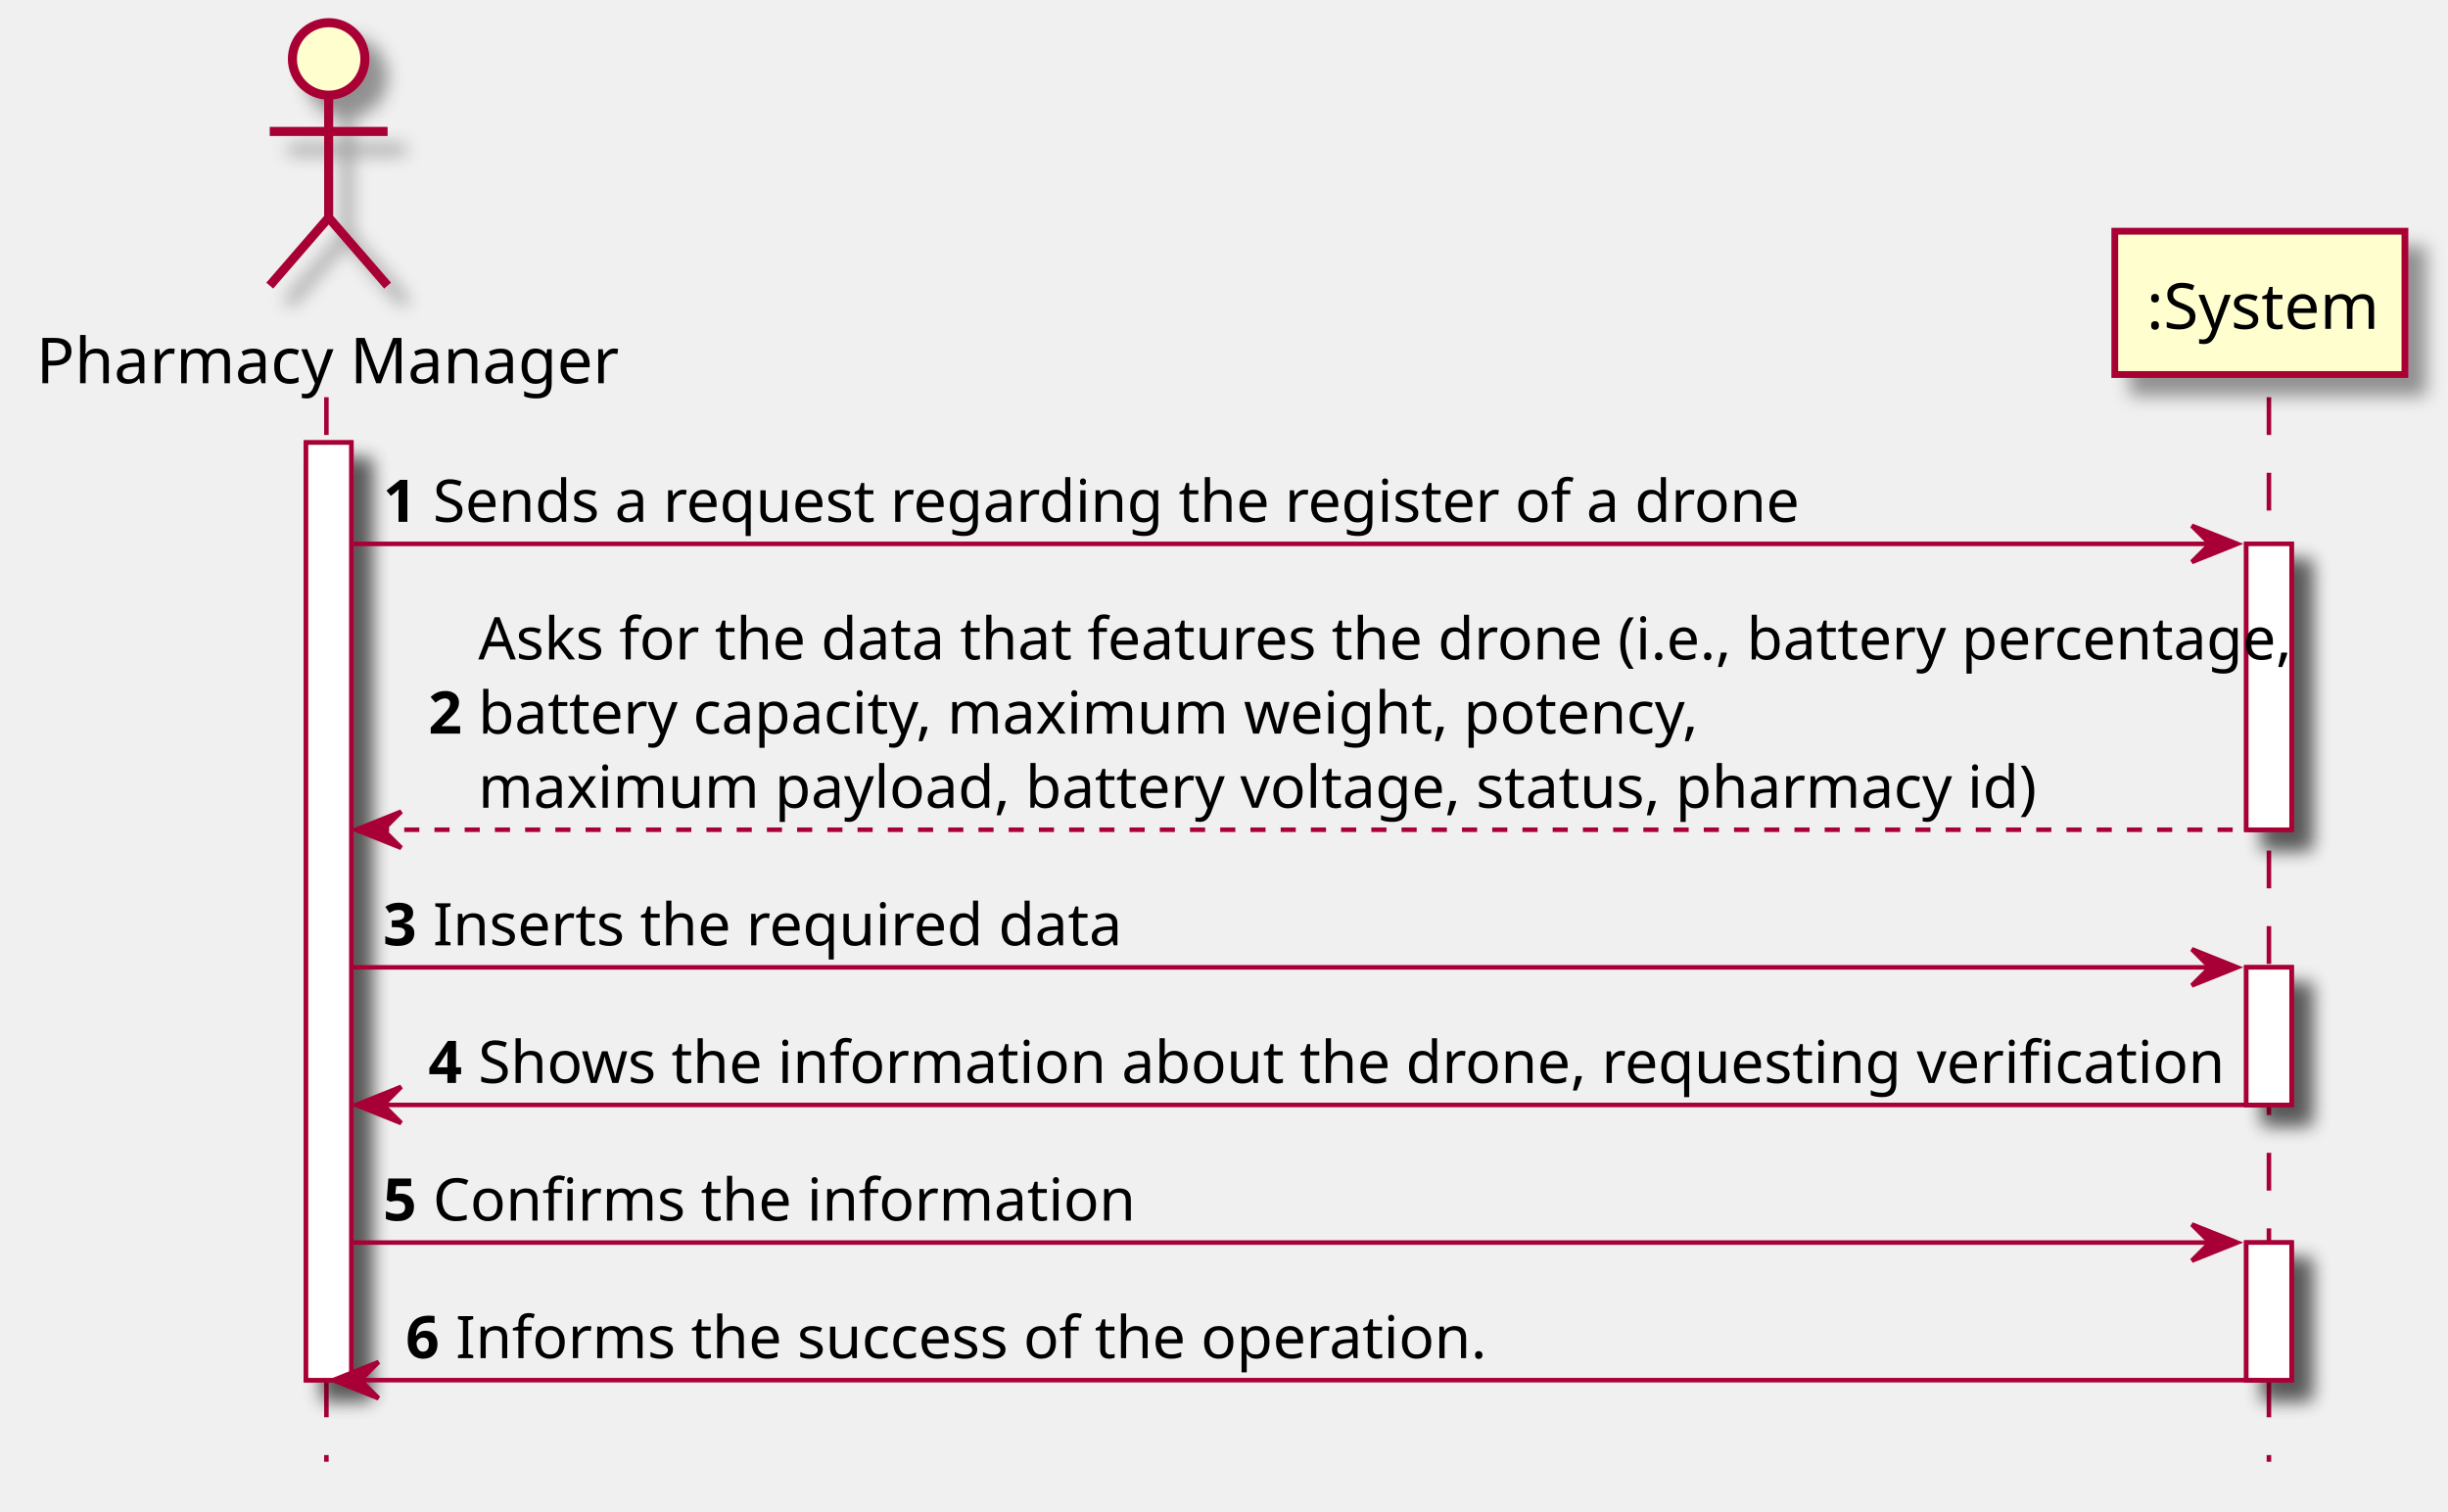
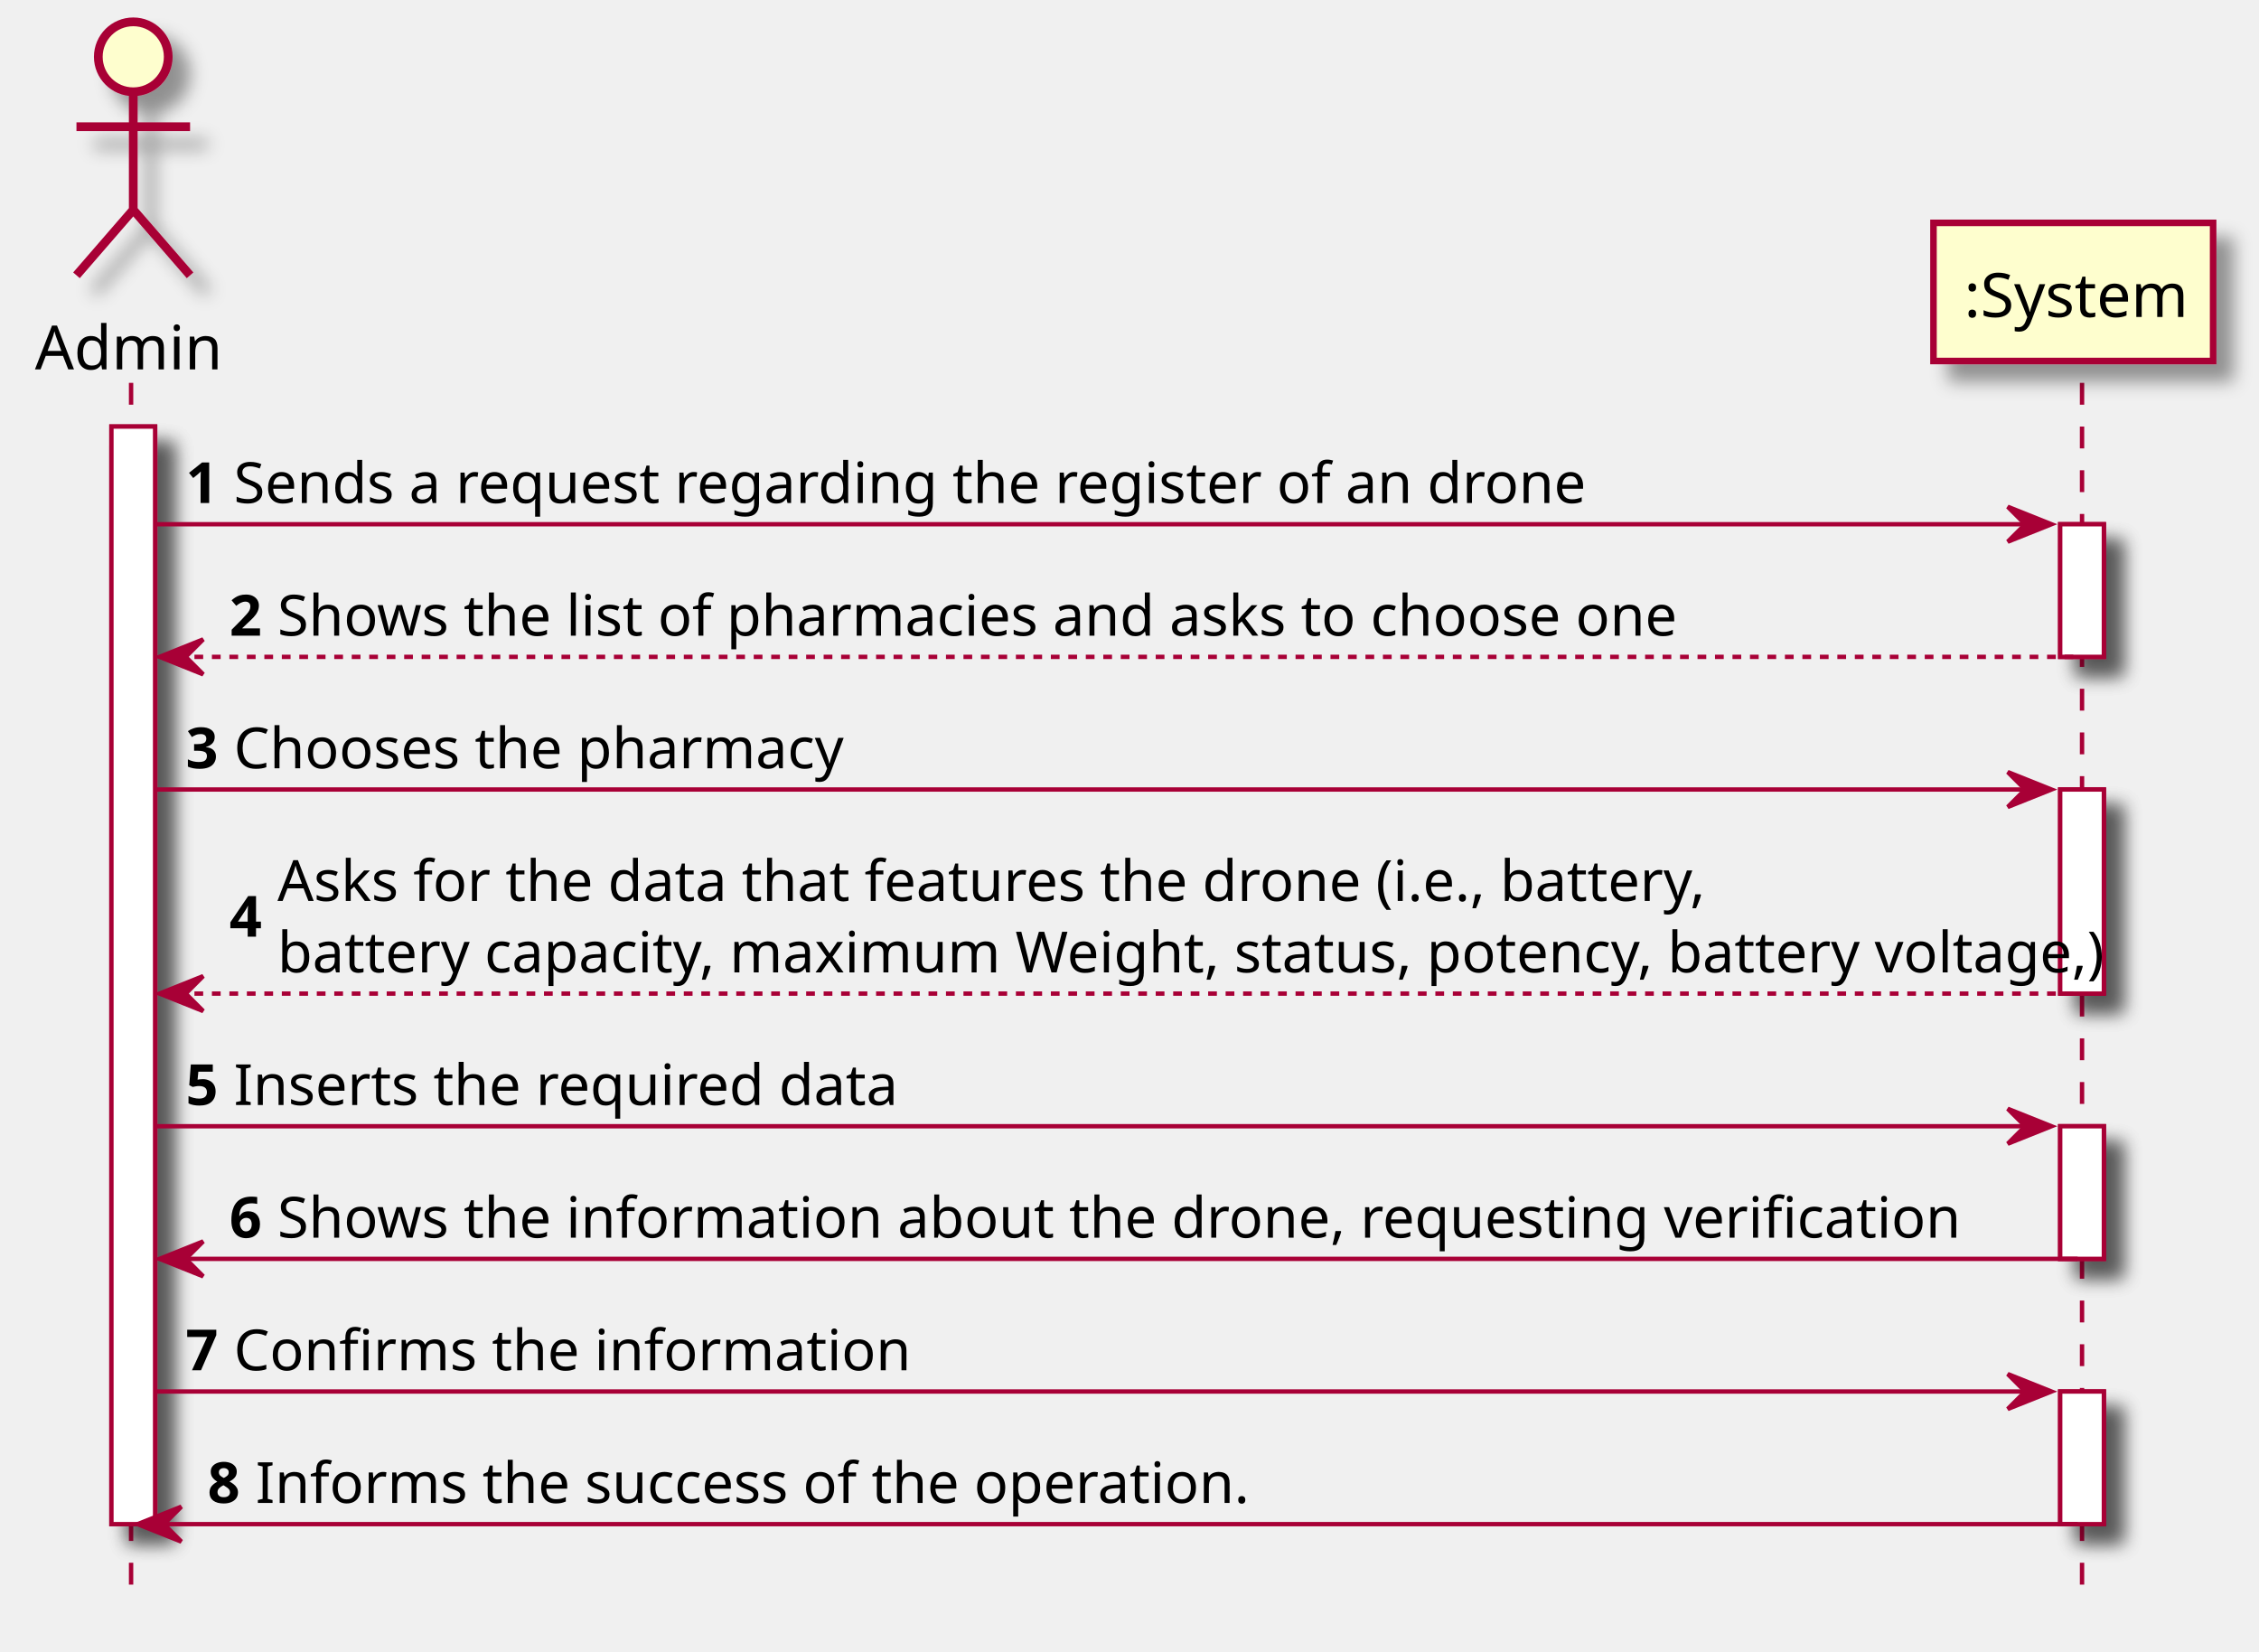
- <svg xmlns="http://www.w3.org/2000/svg" contentScriptType="application/ecmascript" contentStyleType="text/css" height="200.4px" preserveAspectRatio="none" style="width:324px;height:200px;" version="1.1" viewBox="0 0 324 200" width="324.6px" zoomAndPan="magnify">
+ <svg xmlns="http://www.w3.org/2000/svg" contentScriptType="application/ecmascript" contentStyleType="text/css" height="378px" preserveAspectRatio="none" style="width:517px;height:378px;" version="1.1" viewBox="0 0 517 378" width="517px" zoomAndPan="magnify">
  <defs>
-     <filter height="300%" id="ffnuld2ts74ba" width="300%" x="-1" y="-1">
-       <feGaussianBlur result="blurOut" stdDeviation="1.2" />
+     <filter height="300%" id="f1wxj95cuoy4kh" width="300%" x="-1" y="-1">
+       <feGaussianBlur result="blurOut" stdDeviation="2.0" />
      <feColorMatrix in="blurOut" result="blurOut2" type="matrix" values="0 0 0 0 0 0 0 0 0 0 0 0 0 0 0 0 0 0 .4 0" />
-       <feOffset dx="2.4" dy="2.4" in="blurOut2" result="blurOut3" />
+       <feOffset dx="4.0" dy="4.0" in="blurOut2" result="blurOut3" />
      <feBlend in="SourceGraphic" in2="blurOut3" mode="normal" />
    </filter>
  </defs>
  <g>
-     <rect fill="#FFFFFF" filter="url(#ffnuld2ts74ba)" height="124.088" style="stroke: #A80036; stroke-width: 0.6;" width="6" x="40.5" y="58.566" />
-     <rect fill="#FFFFFF" filter="url(#ffnuld2ts74ba)" height="37.833" style="stroke: #A80036; stroke-width: 0.6;" width="6" x="297.3" y="71.977" />
-     <rect fill="#FFFFFF" filter="url(#ffnuld2ts74ba)" height="18.211" style="stroke: #A80036; stroke-width: 0.6;" width="6" x="297.3" y="128.02" />
-     <rect fill="#FFFFFF" filter="url(#ffnuld2ts74ba)" height="18.211" style="stroke: #A80036; stroke-width: 0.6;" width="6" x="297.3" y="164.442" />
-     <line style="stroke: #A80036; stroke-width: 0.6; stroke-dasharray: 5.0,5.0;" x1="43.2" x2="43.2" y1="52.566" y2="193.453" />
-     <line style="stroke: #A80036; stroke-width: 0.6; stroke-dasharray: 5.0,5.0;" x1="300.3" x2="300.3" y1="52.566" y2="193.453" />
-     <text fill="#000000" font-family="sans-serif" font-size="8.4" lengthAdjust="spacingAndGlyphs" textLength="73.8" x="4.8" y="50.72">Pharmacy Manager</text>
-     <ellipse cx="43.5" cy="7.8" fill="#FEFECE" filter="url(#ffnuld2ts74ba)" rx="4.8" ry="4.8" style="stroke: #A80036; stroke-width: 1.2;" />
-     <path d="M43.5,12.6 L43.5,28.8 M35.7,17.4 L51.3,17.4 M43.5,28.8 L35.7,37.8 M43.5,28.8 L51.3,37.8 " fill="none" filter="url(#ffnuld2ts74ba)" style="stroke: #A80036; stroke-width: 1.2;" />
-     <rect fill="#FEFECE" filter="url(#ffnuld2ts74ba)" height="18.966" style="stroke: #A80036; stroke-width: 0.9;" width="38.4" x="279.9" y="30.6" />
-     <text fill="#000000" font-family="sans-serif" font-size="8.4" lengthAdjust="spacingAndGlyphs" textLength="30" x="284.1" y="43.52">:System</text>
-     <rect fill="#FFFFFF" filter="url(#ffnuld2ts74ba)" height="124.088" style="stroke: #A80036; stroke-width: 0.6;" width="6" x="40.5" y="58.566" />
-     <rect fill="#FFFFFF" filter="url(#ffnuld2ts74ba)" height="37.833" style="stroke: #A80036; stroke-width: 0.6;" width="6" x="297.3" y="71.977" />
-     <rect fill="#FFFFFF" filter="url(#ffnuld2ts74ba)" height="18.211" style="stroke: #A80036; stroke-width: 0.6;" width="6" x="297.3" y="128.02" />
-     <rect fill="#FFFFFF" filter="url(#ffnuld2ts74ba)" height="18.211" style="stroke: #A80036; stroke-width: 0.6;" width="6" x="297.3" y="164.442" />
-     <polygon fill="#A80036" points="290.1,69.577,296.1,71.977,290.1,74.377,292.5,71.977" style="stroke: #A80036; stroke-width: 0.6;" />
-     <line style="stroke: #A80036; stroke-width: 0.6;" x1="46.5" x2="293.7" y1="71.977" y2="71.977" />
-     <text fill="#000000" font-family="sans-serif" font-size="7.8" font-weight="bold" lengthAdjust="spacingAndGlyphs" textLength="4.2" x="50.7" y="69.063">1</text>
-     <text fill="#000000" font-family="sans-serif" font-size="7.8" lengthAdjust="spacingAndGlyphs" textLength="169.2" x="57.3" y="69.063">Sends a request regarding the register of a drone</text>
-     <polygon fill="#A80036" points="53.1,107.409,47.1,109.809,53.1,112.209,50.7,109.809" style="stroke: #A80036; stroke-width: 0.6;" />
-     <line style="stroke: #A80036; stroke-width: 0.6; stroke-dasharray: 2.0,2.0;" x1="49.5" x2="299.7" y1="109.809" y2="109.809" />
-     <text fill="#000000" font-family="sans-serif" font-size="7.8" font-weight="bold" lengthAdjust="spacingAndGlyphs" textLength="4.2" x="56.7" y="97.085">2</text>
-     <text fill="#000000" font-family="sans-serif" font-size="7.8" lengthAdjust="spacingAndGlyphs" textLength="227.4" x="63.3" y="87.274">Asks for the data that features the drone (i.e., battery percentage,</text>
-     <text fill="#000000" font-family="sans-serif" font-size="7.8" lengthAdjust="spacingAndGlyphs" textLength="154.2" x="63.3" y="97.085">battery capacity, maximum weight, potency,</text>
-     <text fill="#000000" font-family="sans-serif" font-size="7.8" lengthAdjust="spacingAndGlyphs" textLength="195" x="63.3" y="106.895">maximum payload, battery voltage, status, pharmacy id)</text>
-     <polygon fill="#A80036" points="290.1,125.62,296.1,128.02,290.1,130.42,292.5,128.02" style="stroke: #A80036; stroke-width: 0.6;" />
-     <line style="stroke: #A80036; stroke-width: 0.6;" x1="46.5" x2="293.7" y1="128.02" y2="128.02" />
-     <text fill="#000000" font-family="sans-serif" font-size="7.8" font-weight="bold" lengthAdjust="spacingAndGlyphs" textLength="4.2" x="50.7" y="125.106">3</text>
-     <text fill="#000000" font-family="sans-serif" font-size="7.8" lengthAdjust="spacingAndGlyphs" textLength="84" x="57.3" y="125.106">Inserts the required data</text>
-     <polygon fill="#A80036" points="53.1,143.831,47.1,146.231,53.1,148.631,50.7,146.231" style="stroke: #A80036; stroke-width: 0.6;" />
-     <line style="stroke: #A80036; stroke-width: 0.6;" x1="49.5" x2="299.7" y1="146.231" y2="146.231" />
-     <text fill="#000000" font-family="sans-serif" font-size="7.8" font-weight="bold" lengthAdjust="spacingAndGlyphs" textLength="4.2" x="56.7" y="143.317">4</text>
-     <text fill="#000000" font-family="sans-serif" font-size="7.8" lengthAdjust="spacingAndGlyphs" textLength="212.4" x="63.3" y="143.317">Shows the information about the drone, requesting verification</text>
-     <polygon fill="#A80036" points="290.1,162.042,296.1,164.442,290.1,166.842,292.5,164.442" style="stroke: #A80036; stroke-width: 0.6;" />
-     <line style="stroke: #A80036; stroke-width: 0.6;" x1="46.5" x2="293.7" y1="164.442" y2="164.442" />
-     <text fill="#000000" font-family="sans-serif" font-size="7.8" font-weight="bold" lengthAdjust="spacingAndGlyphs" textLength="4.2" x="50.7" y="161.528">5</text>
-     <text fill="#000000" font-family="sans-serif" font-size="7.8" lengthAdjust="spacingAndGlyphs" textLength="84" x="57.3" y="161.528">Confirms the information</text>
-     <polygon fill="#A80036" points="50.1,180.253,44.1,182.653,50.1,185.053,47.7,182.653" style="stroke: #A80036; stroke-width: 0.6;" />
-     <line style="stroke: #A80036; stroke-width: 0.6;" x1="46.5" x2="299.7" y1="182.653" y2="182.653" />
-     <text fill="#000000" font-family="sans-serif" font-size="7.8" font-weight="bold" lengthAdjust="spacingAndGlyphs" textLength="4.2" x="53.7" y="179.739">6</text>
-     <text fill="#000000" font-family="sans-serif" font-size="7.8" lengthAdjust="spacingAndGlyphs" textLength="128.4" x="60.3" y="179.739">Informs the success of the operation.</text>
+     <rect fill="#FFFFFF" filter="url(#f1wxj95cuoy4kh)" height="251.164" style="stroke: #A80036; stroke-width: 1.0;" width="10" x="25.5" y="97.609" />
+     <rect fill="#FFFFFF" filter="url(#f1wxj95cuoy4kh)" height="30.352" style="stroke: #A80036; stroke-width: 1.0;" width="10" x="471.5" y="119.961" />
+     <rect fill="#FFFFFF" filter="url(#f1wxj95cuoy4kh)" height="46.703" style="stroke: #A80036; stroke-width: 1.0;" width="10" x="471.5" y="180.664" />
+     <rect fill="#FFFFFF" filter="url(#f1wxj95cuoy4kh)" height="30.352" style="stroke: #A80036; stroke-width: 1.0;" width="10" x="471.5" y="257.719" />
+     <rect fill="#FFFFFF" filter="url(#f1wxj95cuoy4kh)" height="30.352" style="stroke: #A80036; stroke-width: 1.0;" width="10" x="471.5" y="318.422" />
+     <line style="stroke: #A80036; stroke-width: 1.0; stroke-dasharray: 5.0,5.0;" x1="30" x2="30" y1="87.609" y2="366.773" />
+     <line style="stroke: #A80036; stroke-width: 1.0; stroke-dasharray: 5.0,5.0;" x1="476.5" x2="476.5" y1="87.609" y2="366.773" />
+     <text fill="#000000" font-family="sans-serif" font-size="14" lengthAdjust="spacingAndGlyphs" textLength="39" x="8" y="84.533">Admin</text>
+     <ellipse cx="30.5" cy="13" fill="#FEFECE" filter="url(#f1wxj95cuoy4kh)" rx="8" ry="8" style="stroke: #A80036; stroke-width: 2.0;" />
+     <path d="M30.5,21 L30.5,48 M17.5,29 L43.5,29 M30.5,48 L17.5,63 M30.5,48 L43.5,63 " fill="none" filter="url(#f1wxj95cuoy4kh)" style="stroke: #A80036; stroke-width: 2.0;" />
+     <rect fill="#FEFECE" filter="url(#f1wxj95cuoy4kh)" height="31.609" style="stroke: #A80036; stroke-width: 1.5;" width="64" x="442.5" y="51" />
+     <text fill="#000000" font-family="sans-serif" font-size="14" lengthAdjust="spacingAndGlyphs" textLength="50" x="449.5" y="72.533">:System</text>
+     <rect fill="#FFFFFF" filter="url(#f1wxj95cuoy4kh)" height="251.164" style="stroke: #A80036; stroke-width: 1.0;" width="10" x="25.5" y="97.609" />
+     <rect fill="#FFFFFF" filter="url(#f1wxj95cuoy4kh)" height="30.352" style="stroke: #A80036; stroke-width: 1.0;" width="10" x="471.5" y="119.961" />
+     <rect fill="#FFFFFF" filter="url(#f1wxj95cuoy4kh)" height="46.703" style="stroke: #A80036; stroke-width: 1.0;" width="10" x="471.5" y="180.664" />
+     <rect fill="#FFFFFF" filter="url(#f1wxj95cuoy4kh)" height="30.352" style="stroke: #A80036; stroke-width: 1.0;" width="10" x="471.5" y="257.719" />
+     <rect fill="#FFFFFF" filter="url(#f1wxj95cuoy4kh)" height="30.352" style="stroke: #A80036; stroke-width: 1.0;" width="10" x="471.5" y="318.422" />
+     <polygon fill="#A80036" points="459.5,115.961,469.5,119.961,459.5,123.961,463.5,119.961" style="stroke: #A80036; stroke-width: 1.0;" />
+     <line style="stroke: #A80036; stroke-width: 1.0;" x1="35.5" x2="465.5" y1="119.961" y2="119.961" />
+     <text fill="#000000" font-family="sans-serif" font-size="13" font-weight="bold" lengthAdjust="spacingAndGlyphs" textLength="7" x="42.5" y="115.105">1</text>
+     <text fill="#000000" font-family="sans-serif" font-size="13" lengthAdjust="spacingAndGlyphs" textLength="289" x="53.5" y="115.105">Sends a request regarding the register of an drone</text>
+     <polygon fill="#A80036" points="46.5,146.312,36.5,150.312,46.5,154.312,42.5,150.312" style="stroke: #A80036; stroke-width: 1.0;" />
+     <line style="stroke: #A80036; stroke-width: 1.0; stroke-dasharray: 2.0,2.0;" x1="40.5" x2="475.5" y1="150.312" y2="150.312" />
+     <text fill="#000000" font-family="sans-serif" font-size="13" font-weight="bold" lengthAdjust="spacingAndGlyphs" textLength="7" x="52.5" y="145.456">2</text>
+     <text fill="#000000" font-family="sans-serif" font-size="13" lengthAdjust="spacingAndGlyphs" textLength="310" x="63.5" y="145.456">Shows the list of pharmacies and asks to choose one</text>
+     <polygon fill="#A80036" points="459.5,176.664,469.5,180.664,459.5,184.664,463.5,180.664" style="stroke: #A80036; stroke-width: 1.0;" />
+     <line style="stroke: #A80036; stroke-width: 1.0;" x1="35.5" x2="465.5" y1="180.664" y2="180.664" />
+     <text fill="#000000" font-family="sans-serif" font-size="13" font-weight="bold" lengthAdjust="spacingAndGlyphs" textLength="7" x="42.5" y="175.808">3</text>
+     <text fill="#000000" font-family="sans-serif" font-size="13" lengthAdjust="spacingAndGlyphs" textLength="134" x="53.5" y="175.808">Chooses the pharmacy</text>
+     <polygon fill="#A80036" points="46.5,223.367,36.5,227.367,46.5,231.367,42.5,227.367" style="stroke: #A80036; stroke-width: 1.0;" />
+     <line style="stroke: #A80036; stroke-width: 1.0; stroke-dasharray: 2.0,2.0;" x1="40.5" x2="475.5" y1="227.367" y2="227.367" />
+     <text fill="#000000" font-family="sans-serif" font-size="13" font-weight="bold" lengthAdjust="spacingAndGlyphs" textLength="7" x="52.5" y="214.335">4</text>
+     <text fill="#000000" font-family="sans-serif" font-size="13" lengthAdjust="spacingAndGlyphs" textLength="311" x="63.5" y="206.159">Asks for the data that features the drone (i.e., battery,</text>
+     <text fill="#000000" font-family="sans-serif" font-size="13" lengthAdjust="spacingAndGlyphs" textLength="401" x="63.5" y="222.511">battery capacity, maximum Weight, status, potency, battery voltage,)</text>
+     <polygon fill="#A80036" points="459.5,253.719,469.5,257.719,459.5,261.719,463.5,257.719" style="stroke: #A80036; stroke-width: 1.0;" />
+     <line style="stroke: #A80036; stroke-width: 1.0;" x1="35.5" x2="465.5" y1="257.719" y2="257.719" />
+     <text fill="#000000" font-family="sans-serif" font-size="13" font-weight="bold" lengthAdjust="spacingAndGlyphs" textLength="7" x="42.5" y="252.862">5</text>
+     <text fill="#000000" font-family="sans-serif" font-size="13" lengthAdjust="spacingAndGlyphs" textLength="140" x="53.5" y="252.862">Inserts the required data</text>
+     <polygon fill="#A80036" points="46.5,284.07,36.5,288.07,46.5,292.07,42.5,288.07" style="stroke: #A80036; stroke-width: 1.0;" />
+     <line style="stroke: #A80036; stroke-width: 1.0;" x1="40.5" x2="475.5" y1="288.07" y2="288.07" />
+     <text fill="#000000" font-family="sans-serif" font-size="13" font-weight="bold" lengthAdjust="spacingAndGlyphs" textLength="7" x="52.5" y="283.214">6</text>
+     <text fill="#000000" font-family="sans-serif" font-size="13" lengthAdjust="spacingAndGlyphs" textLength="354" x="63.5" y="283.214">Shows the information about the drone, requesting verification</text>
+     <polygon fill="#A80036" points="459.5,314.422,469.5,318.422,459.5,322.422,463.5,318.422" style="stroke: #A80036; stroke-width: 1.0;" />
+     <line style="stroke: #A80036; stroke-width: 1.0;" x1="35.5" x2="465.5" y1="318.422" y2="318.422" />
+     <text fill="#000000" font-family="sans-serif" font-size="13" font-weight="bold" lengthAdjust="spacingAndGlyphs" textLength="7" x="42.5" y="313.565">7</text>
+     <text fill="#000000" font-family="sans-serif" font-size="13" lengthAdjust="spacingAndGlyphs" textLength="140" x="53.5" y="313.565">Confirms the information</text>
+     <polygon fill="#A80036" points="41.5,344.773,31.5,348.773,41.5,352.773,37.5,348.773" style="stroke: #A80036; stroke-width: 1.0;" />
+     <line style="stroke: #A80036; stroke-width: 1.0;" x1="35.5" x2="475.5" y1="348.773" y2="348.773" />
+     <text fill="#000000" font-family="sans-serif" font-size="13" font-weight="bold" lengthAdjust="spacingAndGlyphs" textLength="7" x="47.5" y="343.917">8</text>
+     <text fill="#000000" font-family="sans-serif" font-size="13" lengthAdjust="spacingAndGlyphs" textLength="214" x="58.5" y="343.917">Informs the success of the operation.</text>
  </g>
</svg>
